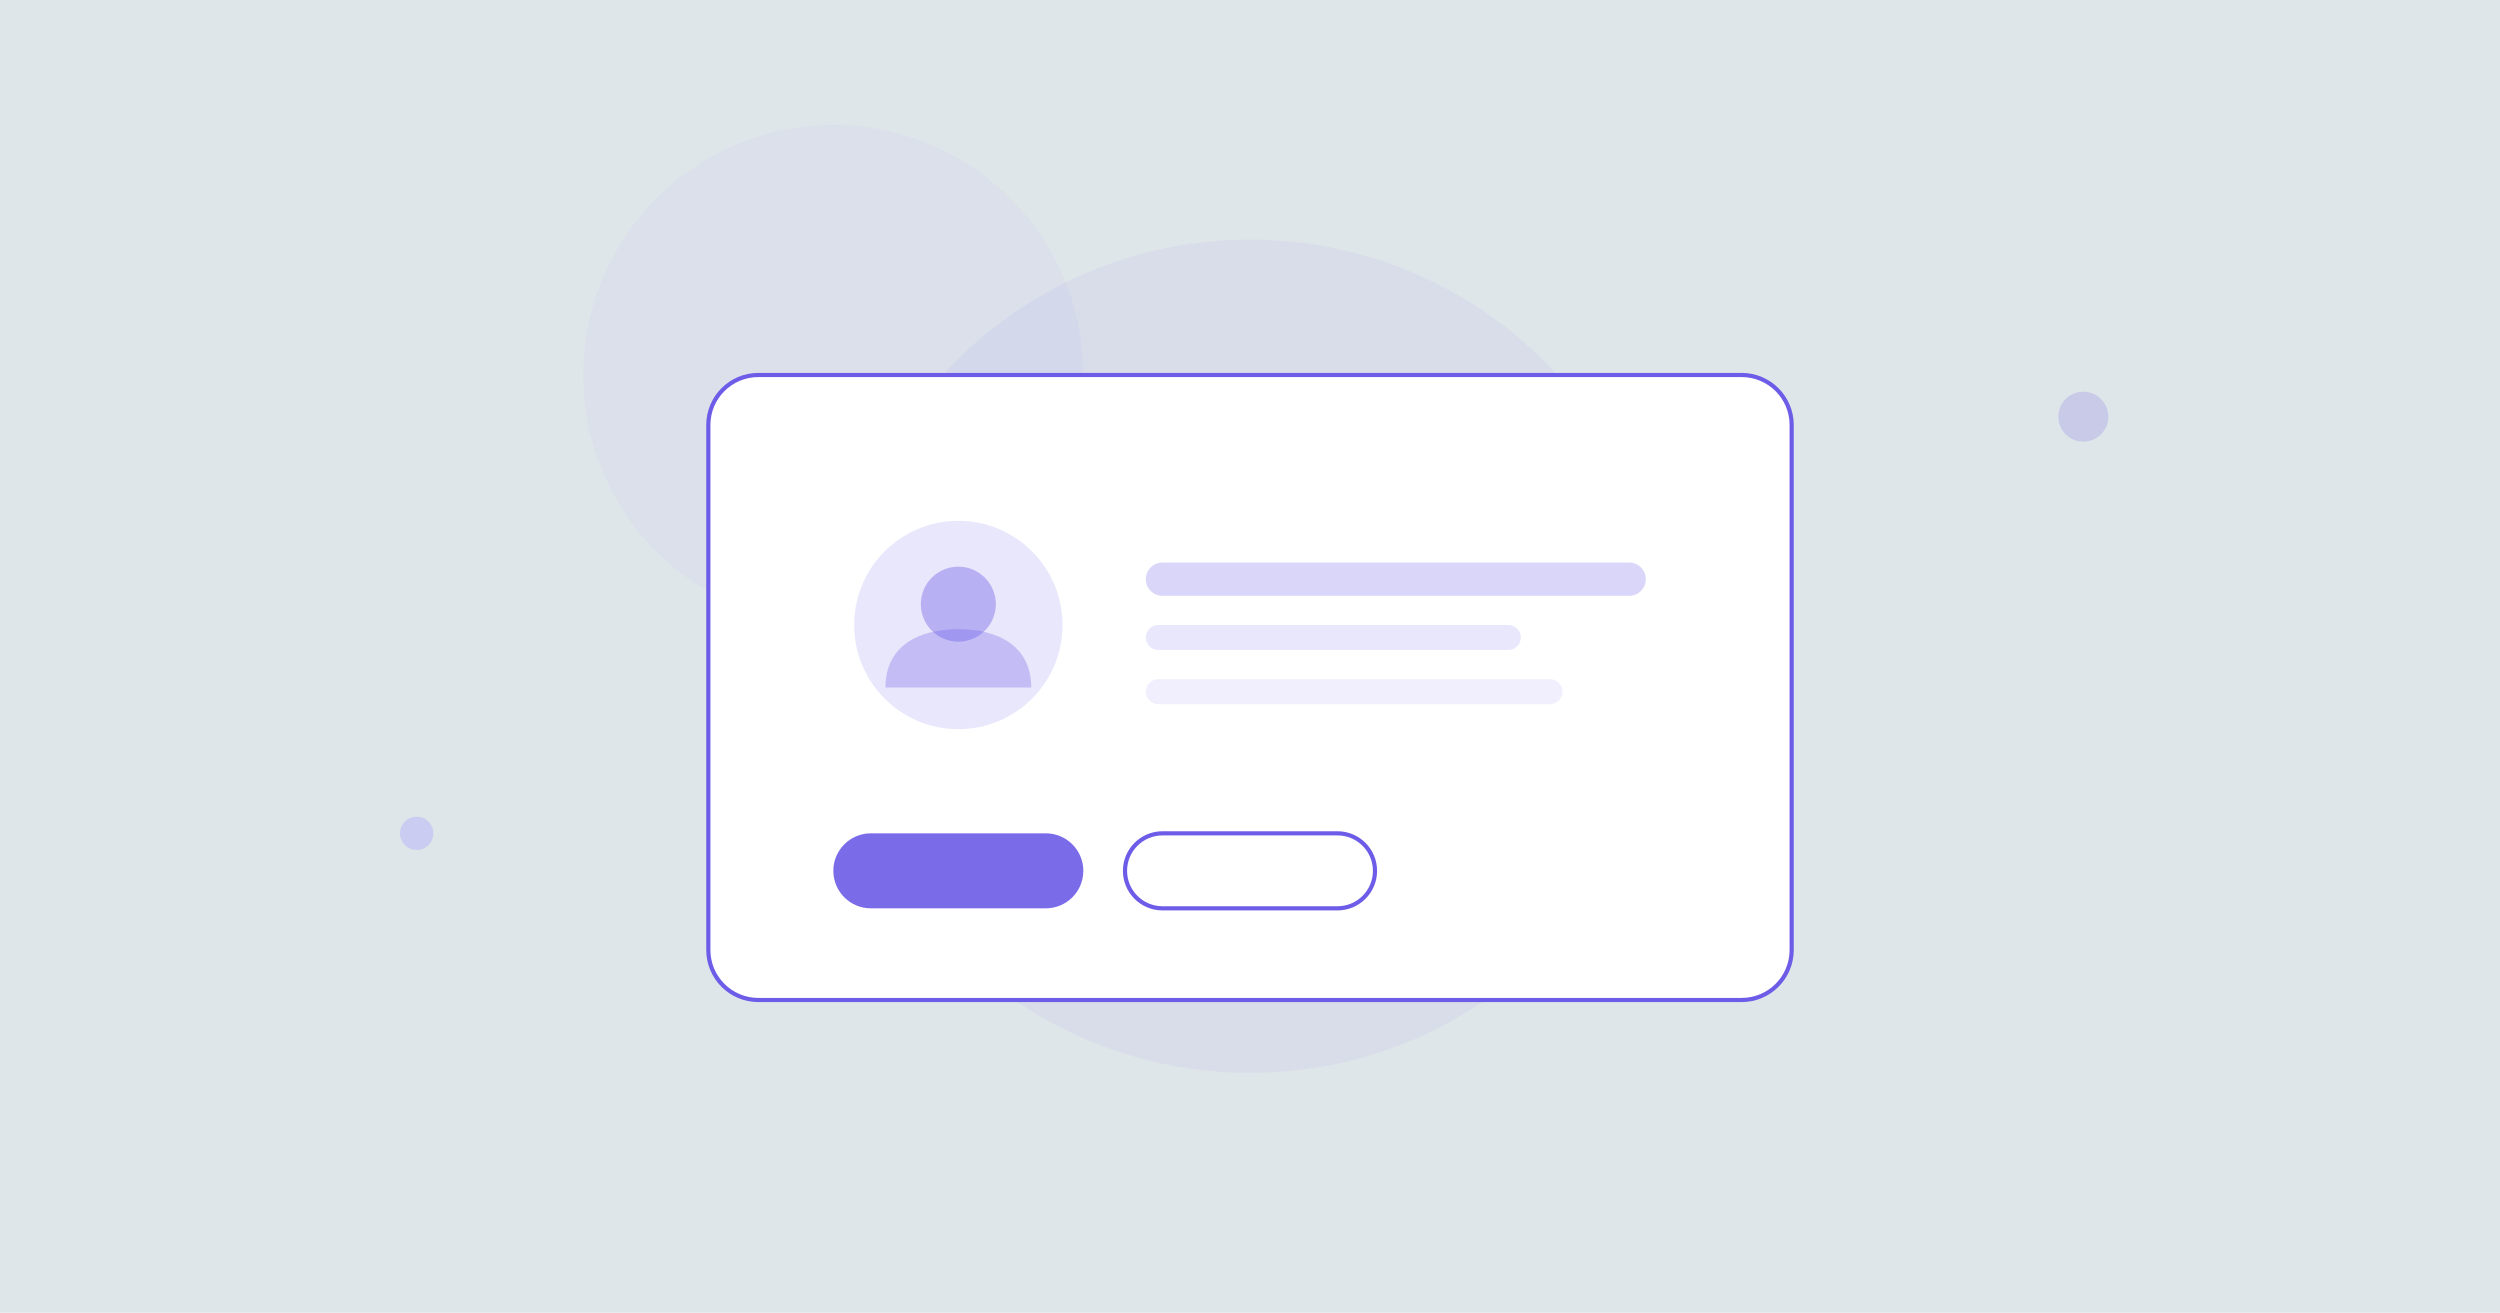
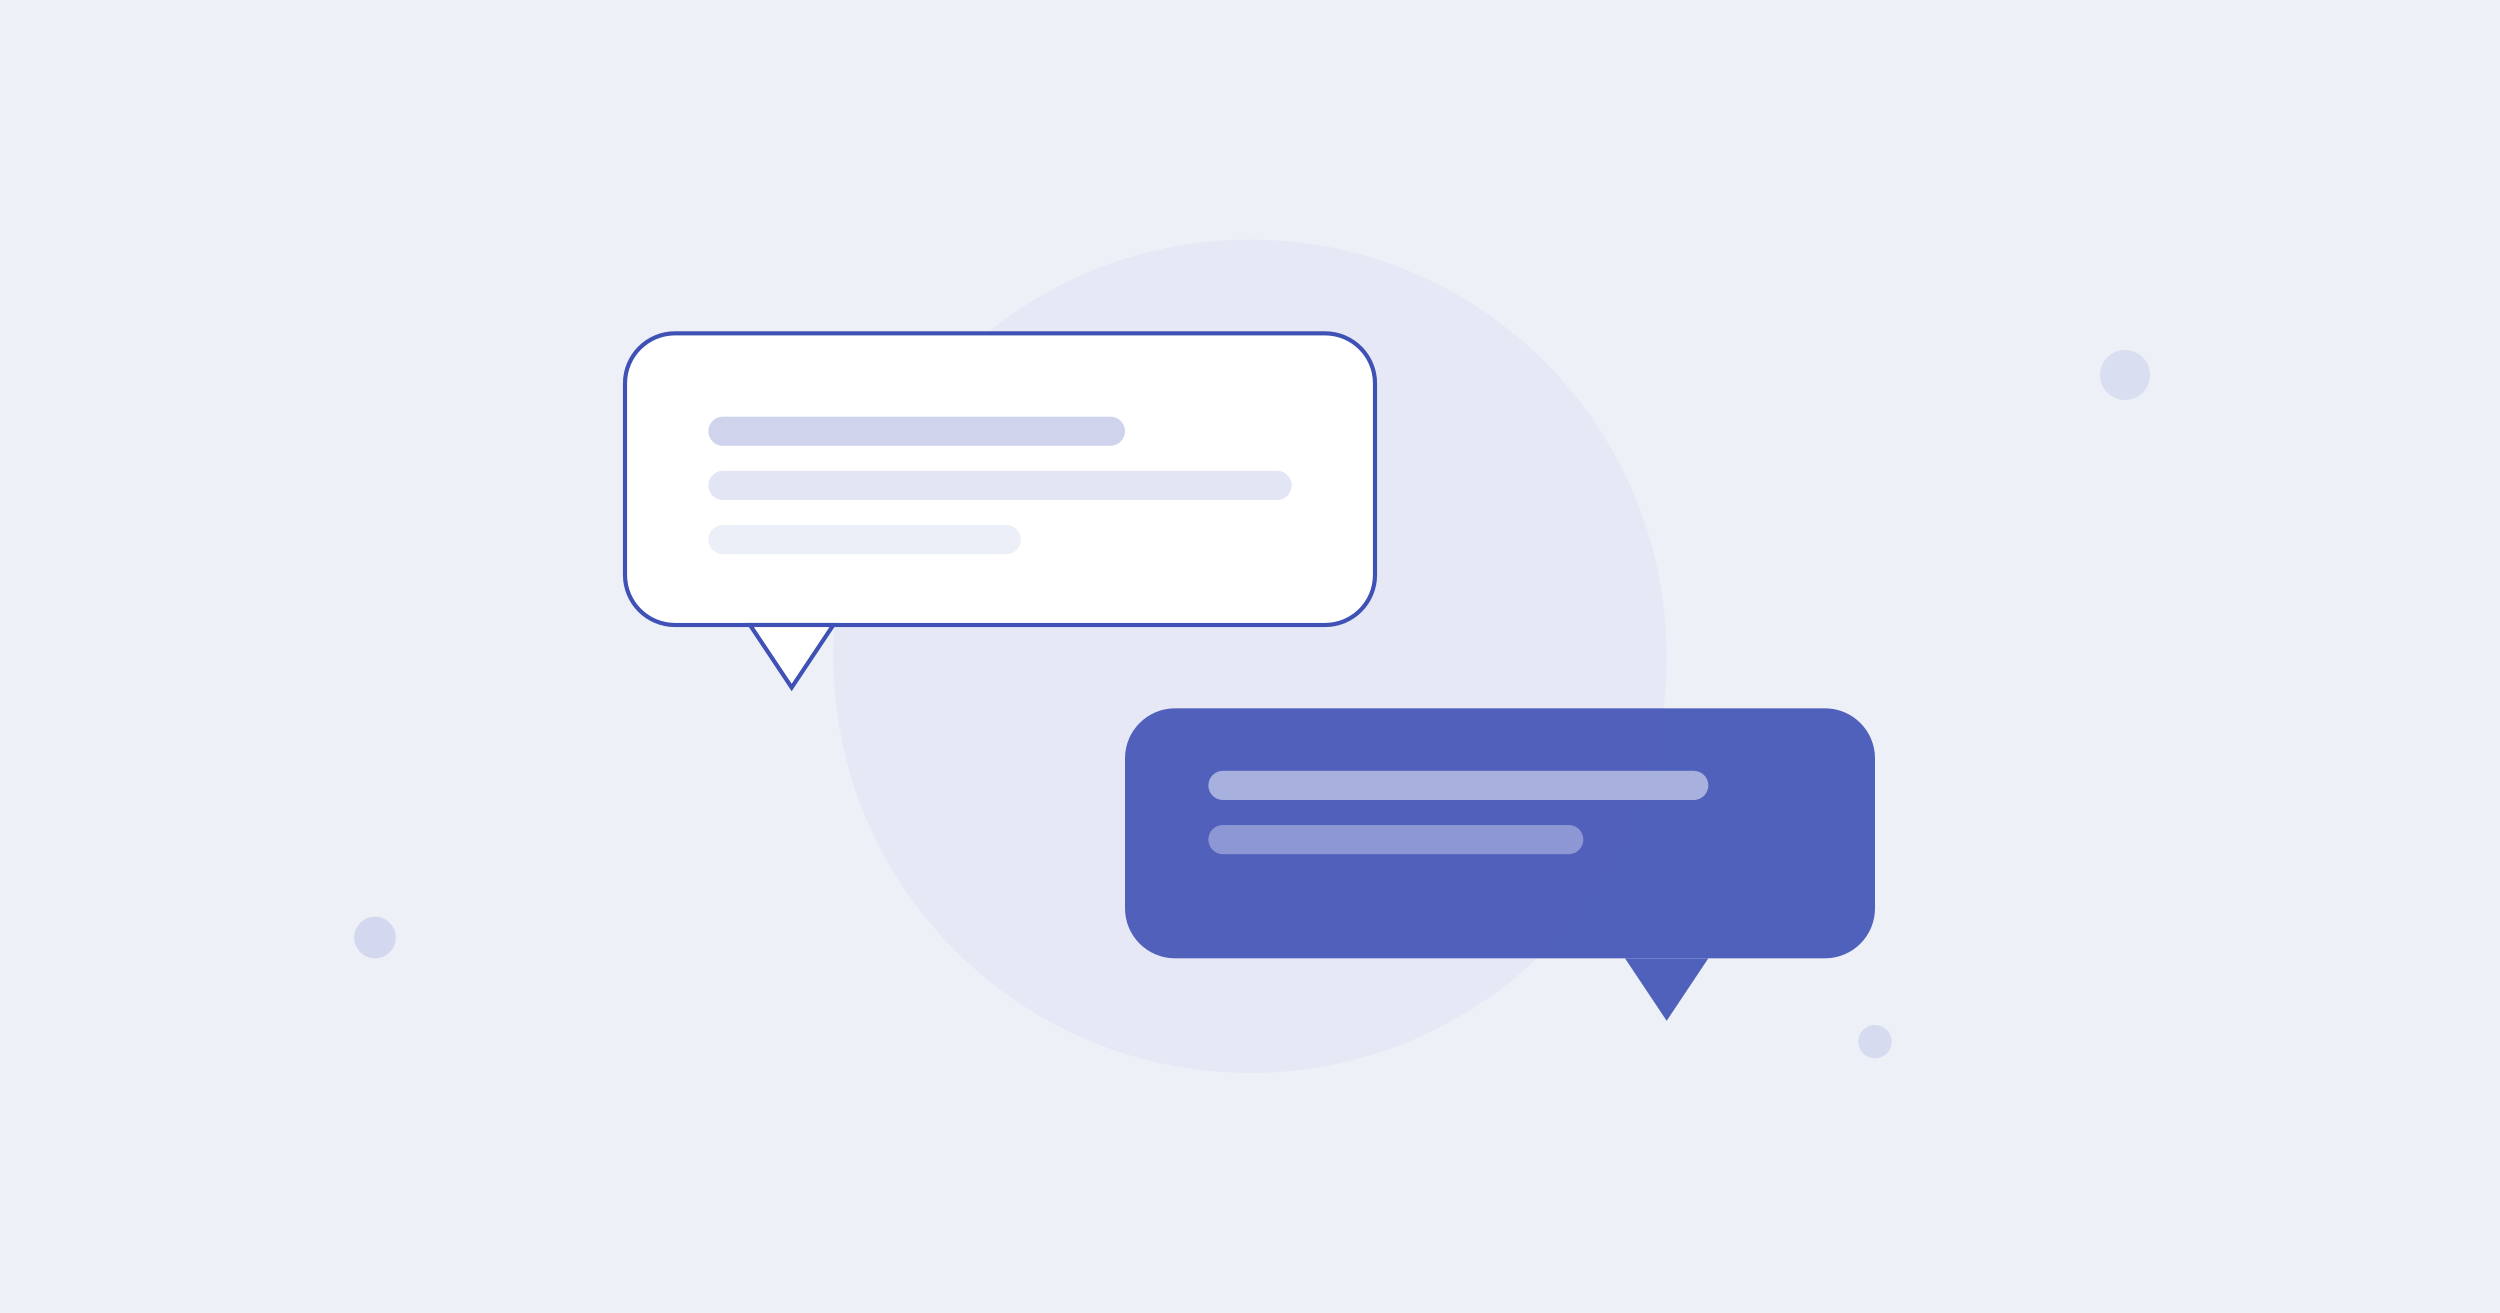
<svg xmlns="http://www.w3.org/2000/svg" viewBox="0 0 1200 630" fill="none">
-   <rect width="1200" height="630" fill="#dfe6e9" />
-   <circle cx="600" cy="315" r="200" fill="#6c5ce7" opacity="0.06" />
-   <circle cx="400" cy="180" r="120" fill="#a29bfe" opacity="0.08" />
-   <rect x="340" y="180" width="520" height="300" rx="24" fill="white" stroke="#6c5ce7" stroke-width="2" />
-   <circle cx="460" cy="300" r="50" fill="#6c5ce7" opacity="0.15" />
-   <circle cx="460" cy="290" r="18" fill="#6c5ce7" opacity="0.4" />
-   <path d="M425 330c0-20 16-28 35-28s35 8 35 28" fill="#6c5ce7" opacity="0.3" />
-   <rect x="550" y="270" width="240" height="16" rx="8" fill="#6c5ce7" opacity="0.25" />
-   <rect x="550" y="300" width="180" height="12" rx="6" fill="#6c5ce7" opacity="0.15" />
-   <rect x="550" y="326" width="200" height="12" rx="6" fill="#6c5ce7" opacity="0.1" />
-   <rect x="400" y="400" width="120" height="36" rx="18" fill="#6c5ce7" opacity="0.9" />
-   <rect x="540" y="400" width="120" height="36" rx="18" fill="white" stroke="#6c5ce7" stroke-width="2" />
-   <circle cx="200" cy="400" r="8" fill="#a29bfe" opacity="0.35" />
-   <circle cx="1000" cy="200" r="12" fill="#6c5ce7" opacity="0.2" />
+   <rect width="1200" height="630" fill="#eef0f8" />
+   <circle cx="600" cy="315" r="200" fill="#3f51b5" opacity="0.05" />
+   <g transform="translate(300,160)">
+     <rect width="360" height="140" rx="24" fill="white" stroke="#3f51b5" stroke-width="2" />
+     <polygon points="60,140 80,170 100,140" fill="white" stroke="#3f51b5" stroke-width="2" />
+     <rect x="40" y="40" width="200" height="14" rx="7" fill="#3f51b5" opacity="0.25" />
+     <rect x="40" y="66" width="280" height="14" rx="7" fill="#3f51b5" opacity="0.15" />
+     <rect x="40" y="92" width="150" height="14" rx="7" fill="#3f51b5" opacity="0.1" />
+   </g>
+   <g transform="translate(540,340)">
+     <rect width="360" height="120" rx="24" fill="#3f51b5" opacity="0.9" />
+     <polygon points="280,120 260,150 240,120" fill="#3f51b5" opacity="0.9" />
+     <rect x="40" y="30" width="240" height="14" rx="7" fill="white" opacity="0.5" />
+     <rect x="40" y="56" width="180" height="14" rx="7" fill="white" opacity="0.35" />
+   </g>
+   <circle cx="180" cy="450" r="10" fill="#3f51b5" opacity="0.15" />
+   <circle cx="1020" cy="180" r="12" fill="#3f51b5" opacity="0.12" />
+   <circle cx="900" cy="500" r="8" fill="#7986cb" opacity="0.2" />
</svg>
